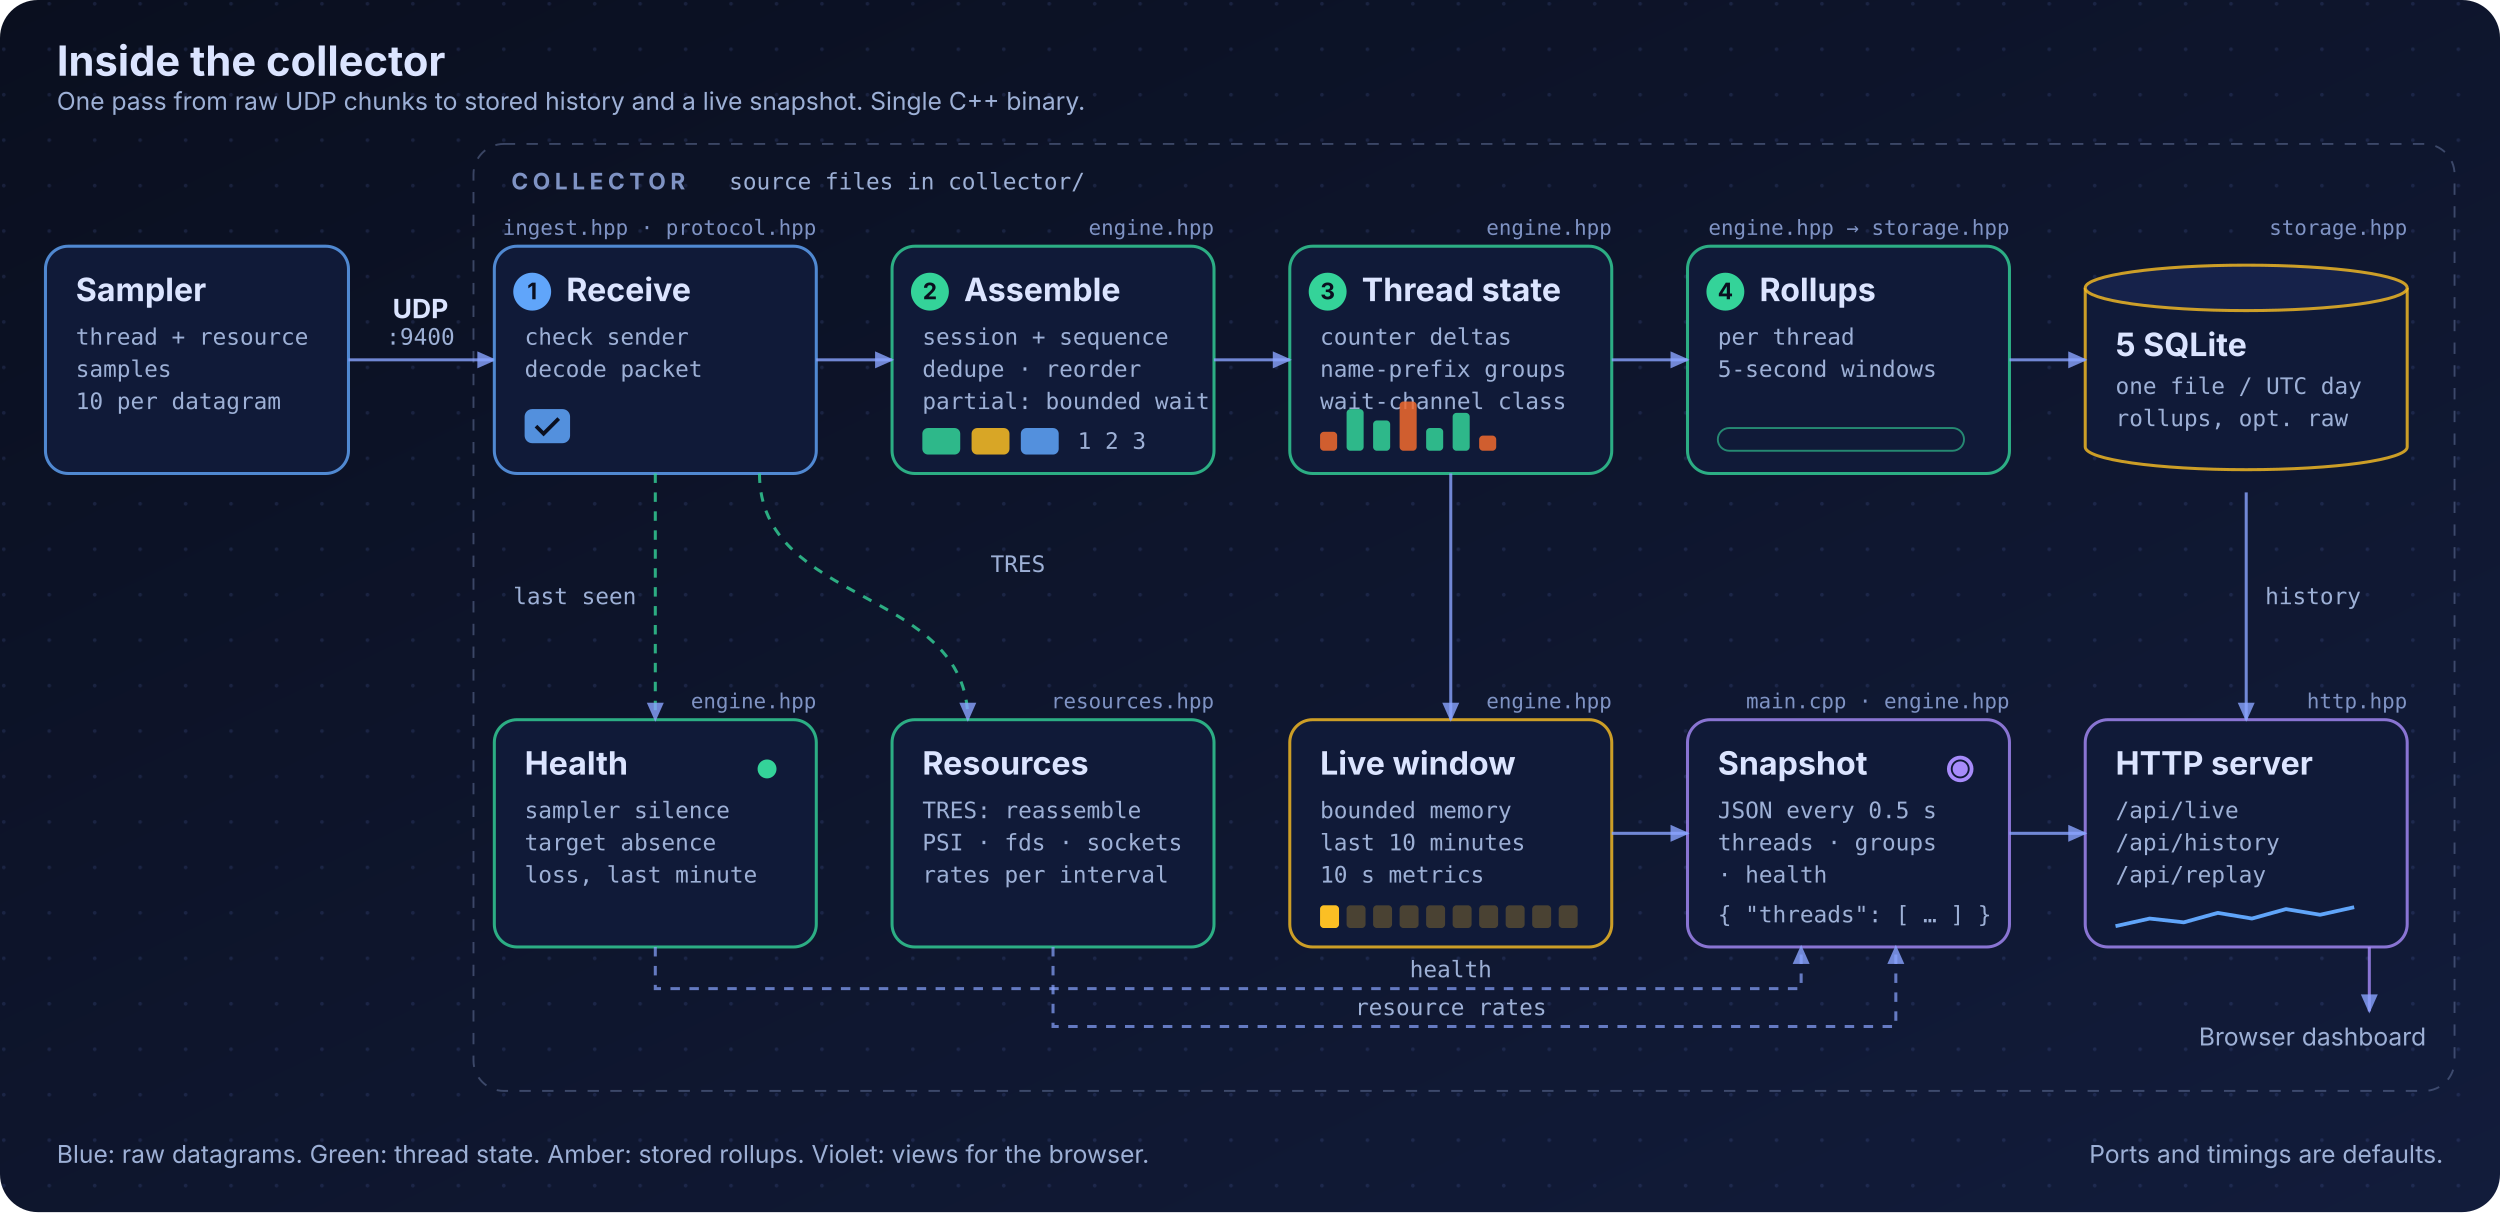
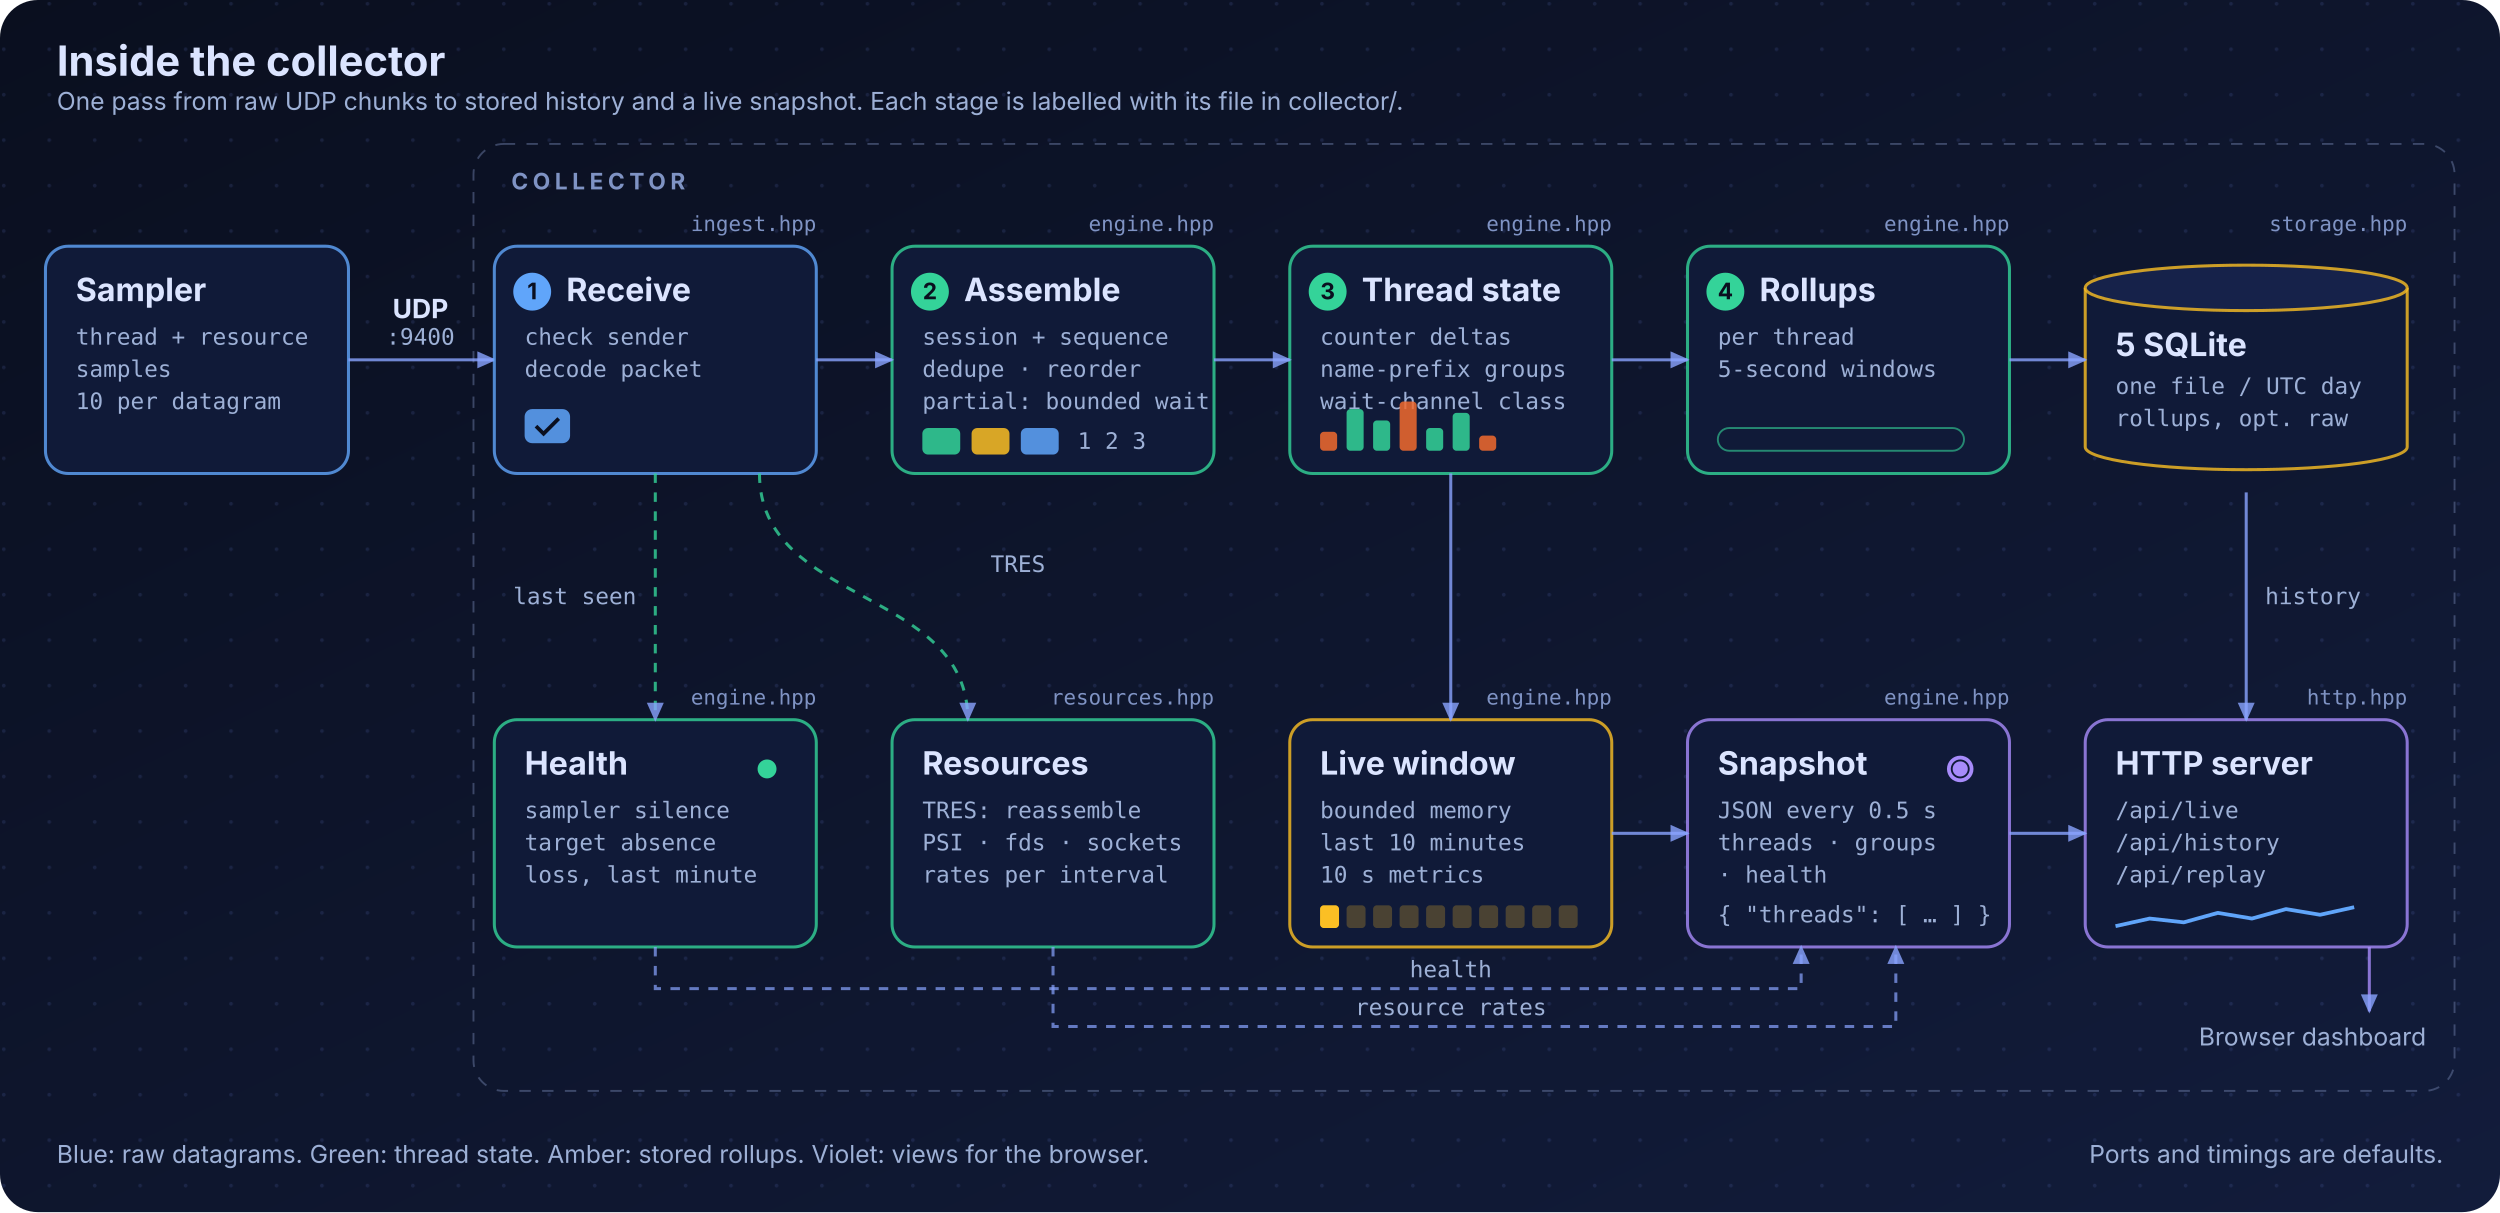
<svg xmlns="http://www.w3.org/2000/svg" viewBox="0 0 1320 640" width="1320" height="640" role="img" aria-labelledby="t d">
  <defs>
    <linearGradient id="bg" x1="0" y1="0" x2="1" y2="1">
      <stop offset="0" stop-color="#0a0f1f" />
      <stop offset="1" stop-color="#121c3b" />
    </linearGradient>
    <pattern id="dots" width="24" height="24" patternUnits="userSpaceOnUse">
      <circle cx="2" cy="2" r="1" fill="#7f9bff" fill-opacity="0.12" />
    </pattern>
    <marker id="ah" viewBox="0 0 10 10" refX="8" refY="5" markerWidth="7" markerHeight="7" orient="auto-start-reverse">
      <path d="M0 1 9 5 0 9z" fill="#8aa4ff" fill-opacity="0.8" />
    </marker>
    <clipPath id="round">
      <rect width="1320" height="640" rx="20" />
    </clipPath>
  </defs>
  <style>
text { font-family: Inter, "Segoe UI", -apple-system, Helvetica, Arial, sans-serif; fill: #dbe4ff; }
.h { font-size: 17px; font-weight: 700; }
.s { font-size: 13px; fill: #9db0d6; }
.m { font-size: 12px; fill: #9db0d6; font-family: ui-monospace, "SF Mono", Menlo, Consolas, monospace; }
.zone { font-size: 12px; font-weight: 700; letter-spacing: 2.4px; fill: #7f93c4; }
- .f { font-size: 11px; fill: #7f93c4; font-family: ui-monospace, "SF Mono", Menlo, Consolas, monospace; text-anchor: end; }
.n { font-size: 12px; font-weight: 700; fill: #0a0f1f; }
.box { fill: #101a38; stroke-width: 1.6; }
@media (prefers-reduced-motion: reduce) { .motion { display: none; } }
</style>
  <g clip-path="url(#round)">
    <rect width="1320" height="640" fill="url(#bg)" />
    <rect width="1320" height="640" fill="url(#dots)" />
    <text class="h" x="30" y="40" style="font-size:22px">Inside the collector</text>
-     <text class="s" x="30" y="58">One pass from raw UDP chunks to stored history and a live snapshot. Single C++ binary.</text>
+     <text class="s" x="30" y="58">One pass from raw UDP chunks to stored history and a live snapshot. Each stage is labelled with its file in collector/.</text>
    <rect x="250" y="76" width="1046" height="500" rx="16" fill="none" stroke="#6b7aa5" stroke-opacity="0.5" stroke-dasharray="6 6" />
    <text class="zone" x="270" y="100">COLLECTOR</text>
-     <text class="f" x="431" y="124">ingest.hpp · protocol.hpp</text>
-     <text class="f" x="641" y="124">engine.hpp</text>
-     <text class="f" x="851" y="124">engine.hpp</text>
-     <text class="f" x="1061" y="124">engine.hpp → storage.hpp</text>
-     <text class="f" x="1271" y="124">storage.hpp</text>
-     <text class="f" x="431" y="374">engine.hpp</text>
-     <text class="f" x="641" y="374">resources.hpp</text>
-     <text class="f" x="851" y="374">engine.hpp</text>
-     <text class="f" x="1061" y="374">main.cpp · engine.hpp</text>
-     <text class="f" x="1271" y="374">http.hpp</text>
-     <text class="m" x="385" y="100">source files in collector/</text>
    <rect class="box" x="24" y="130" width="160" height="120" rx="12" stroke="#60a5fa" stroke-opacity="0.8" />
    <text class="h" x="40" y="159">Sampler</text>
    <text class="m" x="40" y="182">thread + resource</text>
    <text class="m" x="40" y="199">samples</text>
    <text class="m" x="40" y="216">10 per datagram</text>
    <path id="pin" d="M184 190H261" fill="none" stroke="#8aa4ff" stroke-opacity="0.8" stroke-width="1.6" marker-end="url(#ah)" />
    <text class="h" x="222" y="168" text-anchor="middle" style="font-size:14px">UDP</text>
    <text class="m" x="222" y="182" text-anchor="middle">:9400</text>
+     <text class="m" x="431" y="122" text-anchor="end" style="font-size:11px;fill:#7f93c4">ingest.hpp</text>
    <rect class="box" x="261" y="130" width="170" height="120" rx="12" stroke="#60a5fa" stroke-opacity="0.8" />
    <circle cx="281" cy="154" r="10" fill="#60a5fa" />
    <text class="n" x="281" y="158" text-anchor="middle">1</text>
    <text class="h" x="299" y="159">Receive</text>
    <text class="m" x="277" y="182">check sender</text>
    <text class="m" x="277" y="199">decode packet</text>
+     <text class="m" x="641" y="122" text-anchor="end" style="font-size:11px;fill:#7f93c4">engine.hpp</text>
    <rect class="box" x="471" y="130" width="170" height="120" rx="12" stroke="#34d399" stroke-opacity="0.8" />
    <circle cx="491" cy="154" r="10" fill="#34d399" />
    <text class="n" x="491" y="158" text-anchor="middle">2</text>
    <text class="h" x="509" y="159">Assemble</text>
    <text class="m" x="487" y="182">session + sequence</text>
    <text class="m" x="487" y="199">dedupe · reorder</text>
    <text class="m" x="487" y="216">partial: bounded wait</text>
+     <text class="m" x="851" y="122" text-anchor="end" style="font-size:11px;fill:#7f93c4">engine.hpp</text>
    <rect class="box" x="681" y="130" width="170" height="120" rx="12" stroke="#34d399" stroke-opacity="0.8" />
    <circle cx="701" cy="154" r="10" fill="#34d399" />
    <text class="n" x="701" y="158" text-anchor="middle">3</text>
    <text class="h" x="719" y="159">Thread state</text>
    <text class="m" x="697" y="182">counter deltas</text>
    <text class="m" x="697" y="199">name-prefix groups</text>
    <text class="m" x="697" y="216">wait-channel class</text>
+     <text class="m" x="1061" y="122" text-anchor="end" style="font-size:11px;fill:#7f93c4">engine.hpp</text>
    <rect class="box" x="891" y="130" width="170" height="120" rx="12" stroke="#34d399" stroke-opacity="0.8" />
    <circle cx="911" cy="154" r="10" fill="#34d399" />
    <text class="n" x="911" y="158" text-anchor="middle">4</text>
    <text class="h" x="929" y="159">Rollups</text>
    <text class="m" x="907" y="182">per thread</text>
    <text class="m" x="907" y="199">5-second windows</text>
+     <text class="m" x="1271" y="122" text-anchor="end" style="font-size:11px;fill:#7f93c4">storage.hpp</text>
    <path d="M1101 152V236A85 12 0 0 0 1271 236V152" fill="#101a38" stroke="#fbbf24" stroke-opacity="0.8" stroke-width="1.6" />
    <ellipse cx="1186" cy="152" rx="85" ry="12" fill="#16224a" stroke="#fbbf24" stroke-opacity="0.8" stroke-width="1.6" />
    <text class="h" x="1117" y="188">5  SQLite</text>
    <text class="m" x="1117" y="208">one file / UTC day</text>
    <text class="m" x="1117" y="225">rollups, opt. raw</text>
    <path id="p0" d="M431 190H471" fill="none" stroke="#8aa4ff" stroke-opacity="0.8" stroke-width="1.6" marker-end="url(#ah)" />
    <rect class="motion" x="-8" y="-4.5" width="16" height="9" rx="3" fill="#60a5fa">
      <animateMotion dur="1.6s" begin="-0.00s" repeatCount="indefinite">
        <mpath href="#p0" />
      </animateMotion>
      <animate attributeName="opacity" values="0;1;1;0" keyTimes="0;0.1;0.9;1" dur="1.6s" begin="-0.00s" repeatCount="indefinite" />
    </rect>
    <rect class="motion" x="-8" y="-4.5" width="16" height="9" rx="3" fill="#60a5fa">
      <animateMotion dur="1.6s" begin="-0.53s" repeatCount="indefinite">
        <mpath href="#p0" />
      </animateMotion>
      <animate attributeName="opacity" values="0;1;1;0" keyTimes="0;0.1;0.9;1" dur="1.6s" begin="-0.53s" repeatCount="indefinite" />
    </rect>
    <rect class="motion" x="-8" y="-4.5" width="16" height="9" rx="3" fill="#60a5fa">
      <animateMotion dur="1.6s" begin="-1.07s" repeatCount="indefinite">
        <mpath href="#p0" />
      </animateMotion>
      <animate attributeName="opacity" values="0;1;1;0" keyTimes="0;0.1;0.9;1" dur="1.6s" begin="-1.07s" repeatCount="indefinite" />
    </rect>
    <path id="p1" d="M641 190H681" fill="none" stroke="#8aa4ff" stroke-opacity="0.8" stroke-width="1.6" marker-end="url(#ah)" />
    <circle class="motion" r="4.2" fill="#34d399">
      <animateMotion dur="1.6s" begin="-0.00s" repeatCount="indefinite" rotate="auto">
        <mpath href="#p1" />
      </animateMotion>
      <animate attributeName="opacity" values="0;1;1;0" keyTimes="0;0.1;0.9;1" dur="1.6s" begin="-0.00s" repeatCount="indefinite" />
    </circle>
    <circle class="motion" r="4.2" fill="#34d399">
      <animateMotion dur="1.6s" begin="-0.53s" repeatCount="indefinite" rotate="auto">
        <mpath href="#p1" />
      </animateMotion>
      <animate attributeName="opacity" values="0;1;1;0" keyTimes="0;0.1;0.9;1" dur="1.6s" begin="-0.53s" repeatCount="indefinite" />
    </circle>
    <circle class="motion" r="4.2" fill="#34d399">
      <animateMotion dur="1.6s" begin="-1.07s" repeatCount="indefinite" rotate="auto">
        <mpath href="#p1" />
      </animateMotion>
      <animate attributeName="opacity" values="0;1;1;0" keyTimes="0;0.1;0.9;1" dur="1.6s" begin="-1.07s" repeatCount="indefinite" />
    </circle>
    <path id="p2" d="M851 190H891" fill="none" stroke="#8aa4ff" stroke-opacity="0.8" stroke-width="1.6" marker-end="url(#ah)" />
    <circle class="motion" r="4.2" fill="#34d399">
      <animateMotion dur="2.4s" begin="-0.00s" repeatCount="indefinite" rotate="auto">
        <mpath href="#p2" />
      </animateMotion>
      <animate attributeName="opacity" values="0;1;1;0" keyTimes="0;0.1;0.9;1" dur="2.4s" begin="-0.00s" repeatCount="indefinite" />
    </circle>
    <circle class="motion" r="4.2" fill="#34d399">
      <animateMotion dur="2.4s" begin="-1.20s" repeatCount="indefinite" rotate="auto">
        <mpath href="#p2" />
      </animateMotion>
      <animate attributeName="opacity" values="0;1;1;0" keyTimes="0;0.1;0.9;1" dur="2.4s" begin="-1.20s" repeatCount="indefinite" />
    </circle>
    <path id="p3" d="M1061 190H1101" fill="none" stroke="#8aa4ff" stroke-opacity="0.8" stroke-width="1.6" marker-end="url(#ah)" />
    <circle class="motion" r="4.2" fill="#fbbf24">
      <animateMotion dur="2.4s" begin="-0.00s" repeatCount="indefinite" rotate="auto">
        <mpath href="#p3" />
      </animateMotion>
      <animate attributeName="opacity" values="0;1;1;0" keyTimes="0;0.1;0.9;1" dur="2.4s" begin="-0.00s" repeatCount="indefinite" />
    </circle>
    <circle class="motion" r="4.2" fill="#fbbf24">
      <animateMotion dur="2.4s" begin="-1.20s" repeatCount="indefinite" rotate="auto">
        <mpath href="#p3" />
      </animateMotion>
      <animate attributeName="opacity" values="0;1;1;0" keyTimes="0;0.1;0.9;1" dur="2.4s" begin="-1.20s" repeatCount="indefinite" />
    </circle>
    <rect x="277" y="216" width="24" height="18" rx="4" fill="#60a5fa" fill-opacity="0.85">
      <animate attributeName="fill-opacity" values="0.3;0.9;0.3" dur="1.6s" repeatCount="indefinite" />
    </rect>
    <path d="M283 225l4 4 8-8" fill="none" stroke="#0a0f1f" stroke-width="2">
      <animate attributeName="opacity" values="0;0;1;1;0" keyTimes="0;0.3;0.5;0.9;1" dur="1.6s" repeatCount="indefinite" />
    </path>
    <rect x="539" y="226" width="20" height="14" rx="3" fill="#60a5fa" fill-opacity="0.85">
      <animate attributeName="x" values="539;539;487;487;539" keyTimes="0;0.15;0.45;0.9;1" dur="3.6s" repeatCount="indefinite" />
    </rect>
    <rect x="487" y="226" width="20" height="14" rx="3" fill="#34d399" fill-opacity="0.85">
      <animate attributeName="x" values="487;487;513;513;487" keyTimes="0;0.15;0.45;0.9;1" dur="3.6s" repeatCount="indefinite" />
    </rect>
    <rect x="513" y="226" width="20" height="14" rx="3" fill="#fbbf24" fill-opacity="0.85">
      <animate attributeName="x" values="513;513;539;539;513" keyTimes="0;0.15;0.45;0.9;1" dur="3.6s" repeatCount="indefinite" />
    </rect>
    <text class="m" x="569" y="237">1 2 3</text>
    <rect x="697" y="228" width="9" height="10" rx="2" fill="#f26a2e" fill-opacity="0.85">
      <animate attributeName="height" values="10;24;10" dur="2.0s" repeatCount="indefinite" />
      <animate attributeName="y" values="228;214;228" dur="2.0s" repeatCount="indefinite" />
    </rect>
    <rect x="711" y="216" width="9" height="22" rx="2" fill="#34d399" fill-opacity="0.85">
      <animate attributeName="height" values="22;12;22" dur="2.3s" repeatCount="indefinite" />
      <animate attributeName="y" values="216;226;216" dur="2.3s" repeatCount="indefinite" />
    </rect>
    <rect x="725" y="222" width="9" height="16" rx="2" fill="#34d399" fill-opacity="0.85">
      <animate attributeName="height" values="16;18;16" dur="2.6s" repeatCount="indefinite" />
      <animate attributeName="y" values="222;220;222" dur="2.6s" repeatCount="indefinite" />
    </rect>
    <rect x="739" y="212" width="9" height="26" rx="2" fill="#f26a2e" fill-opacity="0.85">
      <animate attributeName="height" values="26;8;26" dur="2.9s" repeatCount="indefinite" />
      <animate attributeName="y" values="212;230;212" dur="2.9s" repeatCount="indefinite" />
    </rect>
    <rect x="753" y="226" width="9" height="12" rx="2" fill="#34d399" fill-opacity="0.85">
      <animate attributeName="height" values="12;22;12" dur="3.2s" repeatCount="indefinite" />
      <animate attributeName="y" values="226;216;226" dur="3.2s" repeatCount="indefinite" />
    </rect>
    <rect x="767" y="218" width="9" height="20" rx="2" fill="#34d399" fill-opacity="0.85">
      <animate attributeName="height" values="20;14;20" dur="3.5s" repeatCount="indefinite" />
      <animate attributeName="y" values="218;224;218" dur="3.5s" repeatCount="indefinite" />
    </rect>
    <rect x="781" y="230" width="9" height="8" rx="2" fill="#f26a2e" fill-opacity="0.85">
      <animate attributeName="height" values="8;26;8" dur="3.8s" repeatCount="indefinite" />
      <animate attributeName="y" values="230;212;230" dur="3.8s" repeatCount="indefinite" />
    </rect>
    <rect x="907" y="226" width="130" height="12" rx="6" fill="none" stroke="#34d399" stroke-opacity="0.6" />
    <rect x="907" y="226" width="0" height="12" rx="6" fill="#34d399" fill-opacity="0.8">
      <animate attributeName="width" values="0;130;130;0" keyTimes="0;0.8;0.95;1" dur="3.6s" repeatCount="indefinite" />
    </rect>
    <rect class="box" x="261" y="380" width="170" height="120" rx="12" stroke="#34d399" stroke-opacity="0.8" />
    <text class="h" x="277" y="409">Health</text>
    <text class="m" x="277" y="432">sampler silence</text>
    <text class="m" x="277" y="449">target absence</text>
    <text class="m" x="277" y="466">loss, last minute</text>
    <rect class="box" x="471" y="380" width="170" height="120" rx="12" stroke="#34d399" stroke-opacity="0.8" />
    <text class="h" x="487" y="409">Resources</text>
    <text class="m" x="487" y="432">TRES: reassemble</text>
    <text class="m" x="487" y="449">PSI · fds · sockets</text>
    <text class="m" x="487" y="466">rates per interval</text>
    <rect class="box" x="681" y="380" width="170" height="120" rx="12" stroke="#fbbf24" stroke-opacity="0.8" />
    <text class="h" x="697" y="409">Live window</text>
    <text class="m" x="697" y="432">bounded memory</text>
    <text class="m" x="697" y="449">last 10 minutes</text>
    <text class="m" x="697" y="466">10 s metrics</text>
    <rect class="box" x="891" y="380" width="170" height="120" rx="12" stroke="#a78bfa" stroke-opacity="0.8" />
    <text class="h" x="907" y="409">Snapshot</text>
    <text class="m" x="907" y="432">JSON every 0.5 s</text>
    <text class="m" x="907" y="449">threads · groups</text>
    <text class="m" x="907" y="466">· health</text>
    <rect class="box" x="1101" y="380" width="170" height="120" rx="12" stroke="#a78bfa" stroke-opacity="0.8" />
    <text class="h" x="1117" y="409">HTTP server</text>
    <text class="m" x="1117" y="432">/api/live</text>
    <text class="m" x="1117" y="449">/api/history</text>
    <text class="m" x="1117" y="466">/api/replay</text>
+     <text class="m" x="431" y="372" text-anchor="end" style="font-size:11px;fill:#7f93c4">engine.hpp</text>
+     <text class="m" x="641" y="372" text-anchor="end" style="font-size:11px;fill:#7f93c4">resources.hpp</text>
+     <text class="m" x="851" y="372" text-anchor="end" style="font-size:11px;fill:#7f93c4">engine.hpp</text>
+     <text class="m" x="1061" y="372" text-anchor="end" style="font-size:11px;fill:#7f93c4">engine.hpp</text>
+     <text class="m" x="1271" y="372" text-anchor="end" style="font-size:11px;fill:#7f93c4">http.hpp</text>
    <circle cx="405" cy="406" r="5" fill="#34d399">
      <animate attributeName="r" values="4;7;4" dur="1.2s" repeatCount="indefinite" />
      <animate attributeName="fill-opacity" values="1;0.35;1" dur="1.2s" repeatCount="indefinite" />
    </circle>
    <rect x="697" y="478" width="10" height="12" rx="2" fill="#fbbf24" fill-opacity="0.25" />
    <rect x="711" y="478" width="10" height="12" rx="2" fill="#fbbf24" fill-opacity="0.25" />
    <rect x="725" y="478" width="10" height="12" rx="2" fill="#fbbf24" fill-opacity="0.25" />
    <rect x="739" y="478" width="10" height="12" rx="2" fill="#fbbf24" fill-opacity="0.25" />
    <rect x="753" y="478" width="10" height="12" rx="2" fill="#fbbf24" fill-opacity="0.25" />
    <rect x="767" y="478" width="10" height="12" rx="2" fill="#fbbf24" fill-opacity="0.25" />
    <rect x="781" y="478" width="10" height="12" rx="2" fill="#fbbf24" fill-opacity="0.25" />
    <rect x="795" y="478" width="10" height="12" rx="2" fill="#fbbf24" fill-opacity="0.25" />
    <rect x="809" y="478" width="10" height="12" rx="2" fill="#fbbf24" fill-opacity="0.25" />
    <rect x="823" y="478" width="10" height="12" rx="2" fill="#fbbf24" fill-opacity="0.25" />
    <rect x="697" y="478" width="10" height="12" rx="2" fill="#fbbf24">
      <animate attributeName="x" values="697;711;725;739;753;767;781;795;809;823" dur="3s" calcMode="discrete" repeatCount="indefinite" />
    </rect>
    <circle cx="1035" cy="406" r="6" fill="none" stroke="#a78bfa" stroke-width="2">
      <animate attributeName="r" values="4;14" dur="1s" repeatCount="indefinite" />
      <animate attributeName="opacity" values="1;0" dur="1s" repeatCount="indefinite" />
    </circle>
    <circle cx="1035" cy="406" r="4" fill="#a78bfa" />
    <text class="m" x="907" y="487">{ "threads": [ … ] }</text>
    <polyline fill="none" stroke="#60a5fa" stroke-width="2" stroke-linejoin="round" points="1117,489 1135,485 1153,487 1171,482 1189,485 1207,480 1225,483 1243,479">
      <animate attributeName="points" dur="3.2s" repeatCount="indefinite" values="1117,489 1135,485 1153,487 1171,482 1189,485 1207,480 1225,483 1243,479;1117,487 1135,488 1153,483 1171,486 1189,481 1207,484 1225,482 1243,485;1117,489 1135,485 1153,487 1171,482 1189,485 1207,480 1225,483 1243,479" />
    </polyline>
    <path id="f_proc_live" d="M766 250V380" fill="none" stroke="#8aa4ff" stroke-opacity="0.8" stroke-width="1.6" marker-end="url(#ah)" />
    <circle class="motion" r="4.2" fill="#34d399">
      <animateMotion dur="1.8s" begin="-0.00s" repeatCount="indefinite" rotate="auto">
        <mpath href="#f_proc_live" />
      </animateMotion>
      <animate attributeName="opacity" values="0;1;1;0" keyTimes="0;0.1;0.9;1" dur="1.8s" begin="-0.00s" repeatCount="indefinite" />
    </circle>
    <circle class="motion" r="4.2" fill="#34d399">
      <animateMotion dur="1.8s" begin="-0.90s" repeatCount="indefinite" rotate="auto">
        <mpath href="#f_proc_live" />
      </animateMotion>
      <animate attributeName="opacity" values="0;1;1;0" keyTimes="0;0.1;0.9;1" dur="1.8s" begin="-0.90s" repeatCount="indefinite" />
    </circle>
    <path id="f_live_snap" d="M851 440H891" fill="none" stroke="#8aa4ff" stroke-opacity="0.8" stroke-width="1.6" marker-end="url(#ah)" />
    <circle class="motion" r="4.2" fill="#fbbf24">
      <animateMotion dur="1.4s" begin="-0.00s" repeatCount="indefinite" rotate="auto">
        <mpath href="#f_live_snap" />
      </animateMotion>
      <animate attributeName="opacity" values="0;1;1;0" keyTimes="0;0.1;0.9;1" dur="1.4s" begin="-0.00s" repeatCount="indefinite" />
    </circle>
    <circle class="motion" r="4.2" fill="#fbbf24">
      <animateMotion dur="1.4s" begin="-0.70s" repeatCount="indefinite" rotate="auto">
        <mpath href="#f_live_snap" />
      </animateMotion>
      <animate attributeName="opacity" values="0;1;1;0" keyTimes="0;0.1;0.9;1" dur="1.4s" begin="-0.70s" repeatCount="indefinite" />
    </circle>
    <path id="f_snap_http" d="M1061 440H1101" fill="none" stroke="#8aa4ff" stroke-opacity="0.8" stroke-width="1.6" marker-end="url(#ah)" />
    <circle class="motion" r="4.2" fill="#a78bfa">
      <animateMotion dur="1.2s" begin="-0.00s" repeatCount="indefinite" rotate="auto">
        <mpath href="#f_snap_http" />
      </animateMotion>
      <animate attributeName="opacity" values="0;1;1;0" keyTimes="0;0.1;0.9;1" dur="1.2s" begin="-0.00s" repeatCount="indefinite" />
    </circle>
    <circle class="motion" r="4.2" fill="#a78bfa">
      <animateMotion dur="1.2s" begin="-0.60s" repeatCount="indefinite" rotate="auto">
        <mpath href="#f_snap_http" />
      </animateMotion>
      <animate attributeName="opacity" values="0;1;1;0" keyTimes="0;0.1;0.9;1" dur="1.2s" begin="-0.60s" repeatCount="indefinite" />
    </circle>
    <path id="f_db_http" d="M1186 260V380" fill="none" stroke="#8aa4ff" stroke-opacity="0.8" stroke-width="1.6" marker-end="url(#ah)" />
    <circle class="motion" r="4.2" fill="#fbbf24">
      <animateMotion dur="1.9s" begin="-0.00s" repeatCount="indefinite" rotate="auto">
        <mpath href="#f_db_http" />
      </animateMotion>
      <animate attributeName="opacity" values="0;1;1;0" keyTimes="0;0.1;0.9;1" dur="1.9s" begin="-0.00s" repeatCount="indefinite" />
    </circle>
    <circle class="motion" r="4.2" fill="#fbbf24">
      <animateMotion dur="1.9s" begin="-0.95s" repeatCount="indefinite" rotate="auto">
        <mpath href="#f_db_http" />
      </animateMotion>
      <animate attributeName="opacity" values="0;1;1;0" keyTimes="0;0.1;0.9;1" dur="1.9s" begin="-0.95s" repeatCount="indefinite" />
    </circle>
    <text class="m" x="1196" y="319">history</text>
    <path id="f_rx_health" d="M346 250V380" fill="none" stroke="#34d399" stroke-opacity="0.8" stroke-width="1.6" stroke-dasharray="5 5" marker-end="url(#ah)" />
    <circle class="motion" r="3.2" fill="#34d399">
      <animateMotion dur="2.2s" begin="-0.00s" repeatCount="indefinite" rotate="auto">
        <mpath href="#f_rx_health" />
      </animateMotion>
      <animate attributeName="opacity" values="0;1;1;0" keyTimes="0;0.1;0.9;1" dur="2.2s" begin="-0.00s" repeatCount="indefinite" />
    </circle>
    <circle class="motion" r="3.2" fill="#34d399">
      <animateMotion dur="2.2s" begin="-1.10s" repeatCount="indefinite" rotate="auto">
        <mpath href="#f_rx_health" />
      </animateMotion>
      <animate attributeName="opacity" values="0;1;1;0" keyTimes="0;0.1;0.9;1" dur="2.2s" begin="-1.10s" repeatCount="indefinite" />
    </circle>
    <text class="m" x="336" y="319" text-anchor="end">last seen</text>
    <path id="f_rx_res" d="M401 250C401 320 511 310 511 380" fill="none" stroke="#34d399" stroke-opacity="0.8" stroke-width="1.6" stroke-dasharray="5 5" marker-end="url(#ah)" />
    <circle class="motion" r="3.2" fill="#60a5fa">
      <animateMotion dur="2.4s" begin="-0.00s" repeatCount="indefinite" rotate="auto">
        <mpath href="#f_rx_res" />
      </animateMotion>
      <animate attributeName="opacity" values="0;1;1;0" keyTimes="0;0.1;0.9;1" dur="2.4s" begin="-0.00s" repeatCount="indefinite" />
    </circle>
    <circle class="motion" r="3.2" fill="#60a5fa">
      <animateMotion dur="2.4s" begin="-1.20s" repeatCount="indefinite" rotate="auto">
        <mpath href="#f_rx_res" />
      </animateMotion>
      <animate attributeName="opacity" values="0;1;1;0" keyTimes="0;0.1;0.9;1" dur="2.4s" begin="-1.20s" repeatCount="indefinite" />
    </circle>
    <text class="m" x="523" y="302">TRES</text>
    <path id="f_h_snap" d="M346 500V522H951V500" fill="none" stroke="#8aa4ff" stroke-opacity="0.7" stroke-width="1.6" stroke-dasharray="5 5" marker-end="url(#ah)" />
    <path id="f_r_snap" d="M556 500V542H1001V500" fill="none" stroke="#8aa4ff" stroke-opacity="0.7" stroke-width="1.6" stroke-dasharray="5 5" marker-end="url(#ah)" />
    <circle class="motion" r="3.2" fill="#34d399">
      <animateMotion dur="3.2s" begin="-0.00s" repeatCount="indefinite" rotate="auto">
        <mpath href="#f_h_snap" />
      </animateMotion>
      <animate attributeName="opacity" values="0;1;1;0" keyTimes="0;0.1;0.9;1" dur="3.2s" begin="-0.00s" repeatCount="indefinite" />
    </circle>
    <circle class="motion" r="3.2" fill="#34d399">
      <animateMotion dur="3.2s" begin="-1.60s" repeatCount="indefinite" rotate="auto">
        <mpath href="#f_h_snap" />
      </animateMotion>
      <animate attributeName="opacity" values="0;1;1;0" keyTimes="0;0.1;0.9;1" dur="3.2s" begin="-1.60s" repeatCount="indefinite" />
    </circle>
    <circle class="motion" r="3.2" fill="#34d399">
      <animateMotion dur="3.6s" begin="-0.00s" repeatCount="indefinite" rotate="auto">
        <mpath href="#f_r_snap" />
      </animateMotion>
      <animate attributeName="opacity" values="0;1;1;0" keyTimes="0;0.1;0.9;1" dur="3.6s" begin="-0.00s" repeatCount="indefinite" />
    </circle>
    <circle class="motion" r="3.2" fill="#34d399">
      <animateMotion dur="3.6s" begin="-1.80s" repeatCount="indefinite" rotate="auto">
        <mpath href="#f_r_snap" />
      </animateMotion>
      <animate attributeName="opacity" values="0;1;1;0" keyTimes="0;0.1;0.9;1" dur="3.6s" begin="-1.80s" repeatCount="indefinite" />
    </circle>
    <text class="m" x="766" y="516" text-anchor="middle">health</text>
    <text class="m" x="766" y="536" text-anchor="middle">resource rates</text>
    <path id="f_out" d="M1251 500V534" fill="none" stroke="#a78bfa" stroke-opacity="0.8" stroke-width="1.6" marker-end="url(#ah)" />
    <circle class="motion" r="4.2" fill="#a78bfa">
      <animateMotion dur="1.2s" begin="-0.00s" repeatCount="indefinite" rotate="auto">
        <mpath href="#f_out" />
      </animateMotion>
      <animate attributeName="opacity" values="0;1;1;0" keyTimes="0;0.1;0.9;1" dur="1.2s" begin="-0.00s" repeatCount="indefinite" />
    </circle>
    <circle class="motion" r="4.2" fill="#a78bfa">
      <animateMotion dur="1.2s" begin="-0.60s" repeatCount="indefinite" rotate="auto">
        <mpath href="#f_out" />
      </animateMotion>
      <animate attributeName="opacity" values="0;1;1;0" keyTimes="0;0.1;0.9;1" dur="1.2s" begin="-0.60s" repeatCount="indefinite" />
    </circle>
    <text class="s" x="1281" y="552" text-anchor="end">Browser dashboard</text>
    <rect class="motion" x="-8" y="-4.5" width="16" height="9" rx="3" fill="#60a5fa">
      <animateMotion dur="1.4s" begin="-0.00s" repeatCount="indefinite">
        <mpath href="#pin" />
      </animateMotion>
      <animate attributeName="opacity" values="0;1;1;0" keyTimes="0;0.1;0.9;1" dur="1.4s" begin="-0.00s" repeatCount="indefinite" />
    </rect>
    <rect class="motion" x="-8" y="-4.5" width="16" height="9" rx="3" fill="#60a5fa">
      <animateMotion dur="1.4s" begin="-0.35s" repeatCount="indefinite">
        <mpath href="#pin" />
      </animateMotion>
      <animate attributeName="opacity" values="0;1;1;0" keyTimes="0;0.1;0.9;1" dur="1.4s" begin="-0.35s" repeatCount="indefinite" />
    </rect>
    <rect class="motion" x="-8" y="-4.5" width="16" height="9" rx="3" fill="#60a5fa">
      <animateMotion dur="1.4s" begin="-0.70s" repeatCount="indefinite">
        <mpath href="#pin" />
      </animateMotion>
      <animate attributeName="opacity" values="0;1;1;0" keyTimes="0;0.1;0.9;1" dur="1.4s" begin="-0.70s" repeatCount="indefinite" />
    </rect>
    <rect class="motion" x="-8" y="-4.5" width="16" height="9" rx="3" fill="#60a5fa">
      <animateMotion dur="1.4s" begin="-1.05s" repeatCount="indefinite">
        <mpath href="#pin" />
      </animateMotion>
      <animate attributeName="opacity" values="0;1;1;0" keyTimes="0;0.1;0.9;1" dur="1.4s" begin="-1.05s" repeatCount="indefinite" />
    </rect>
    <text class="s" x="30" y="614">Blue: raw datagrams. Green: thread state. Amber: stored rollups. Violet: views for the browser.</text>
    <text class="s" x="1290" y="614" text-anchor="end">Ports and timings are defaults.</text>
  </g>
</svg>
